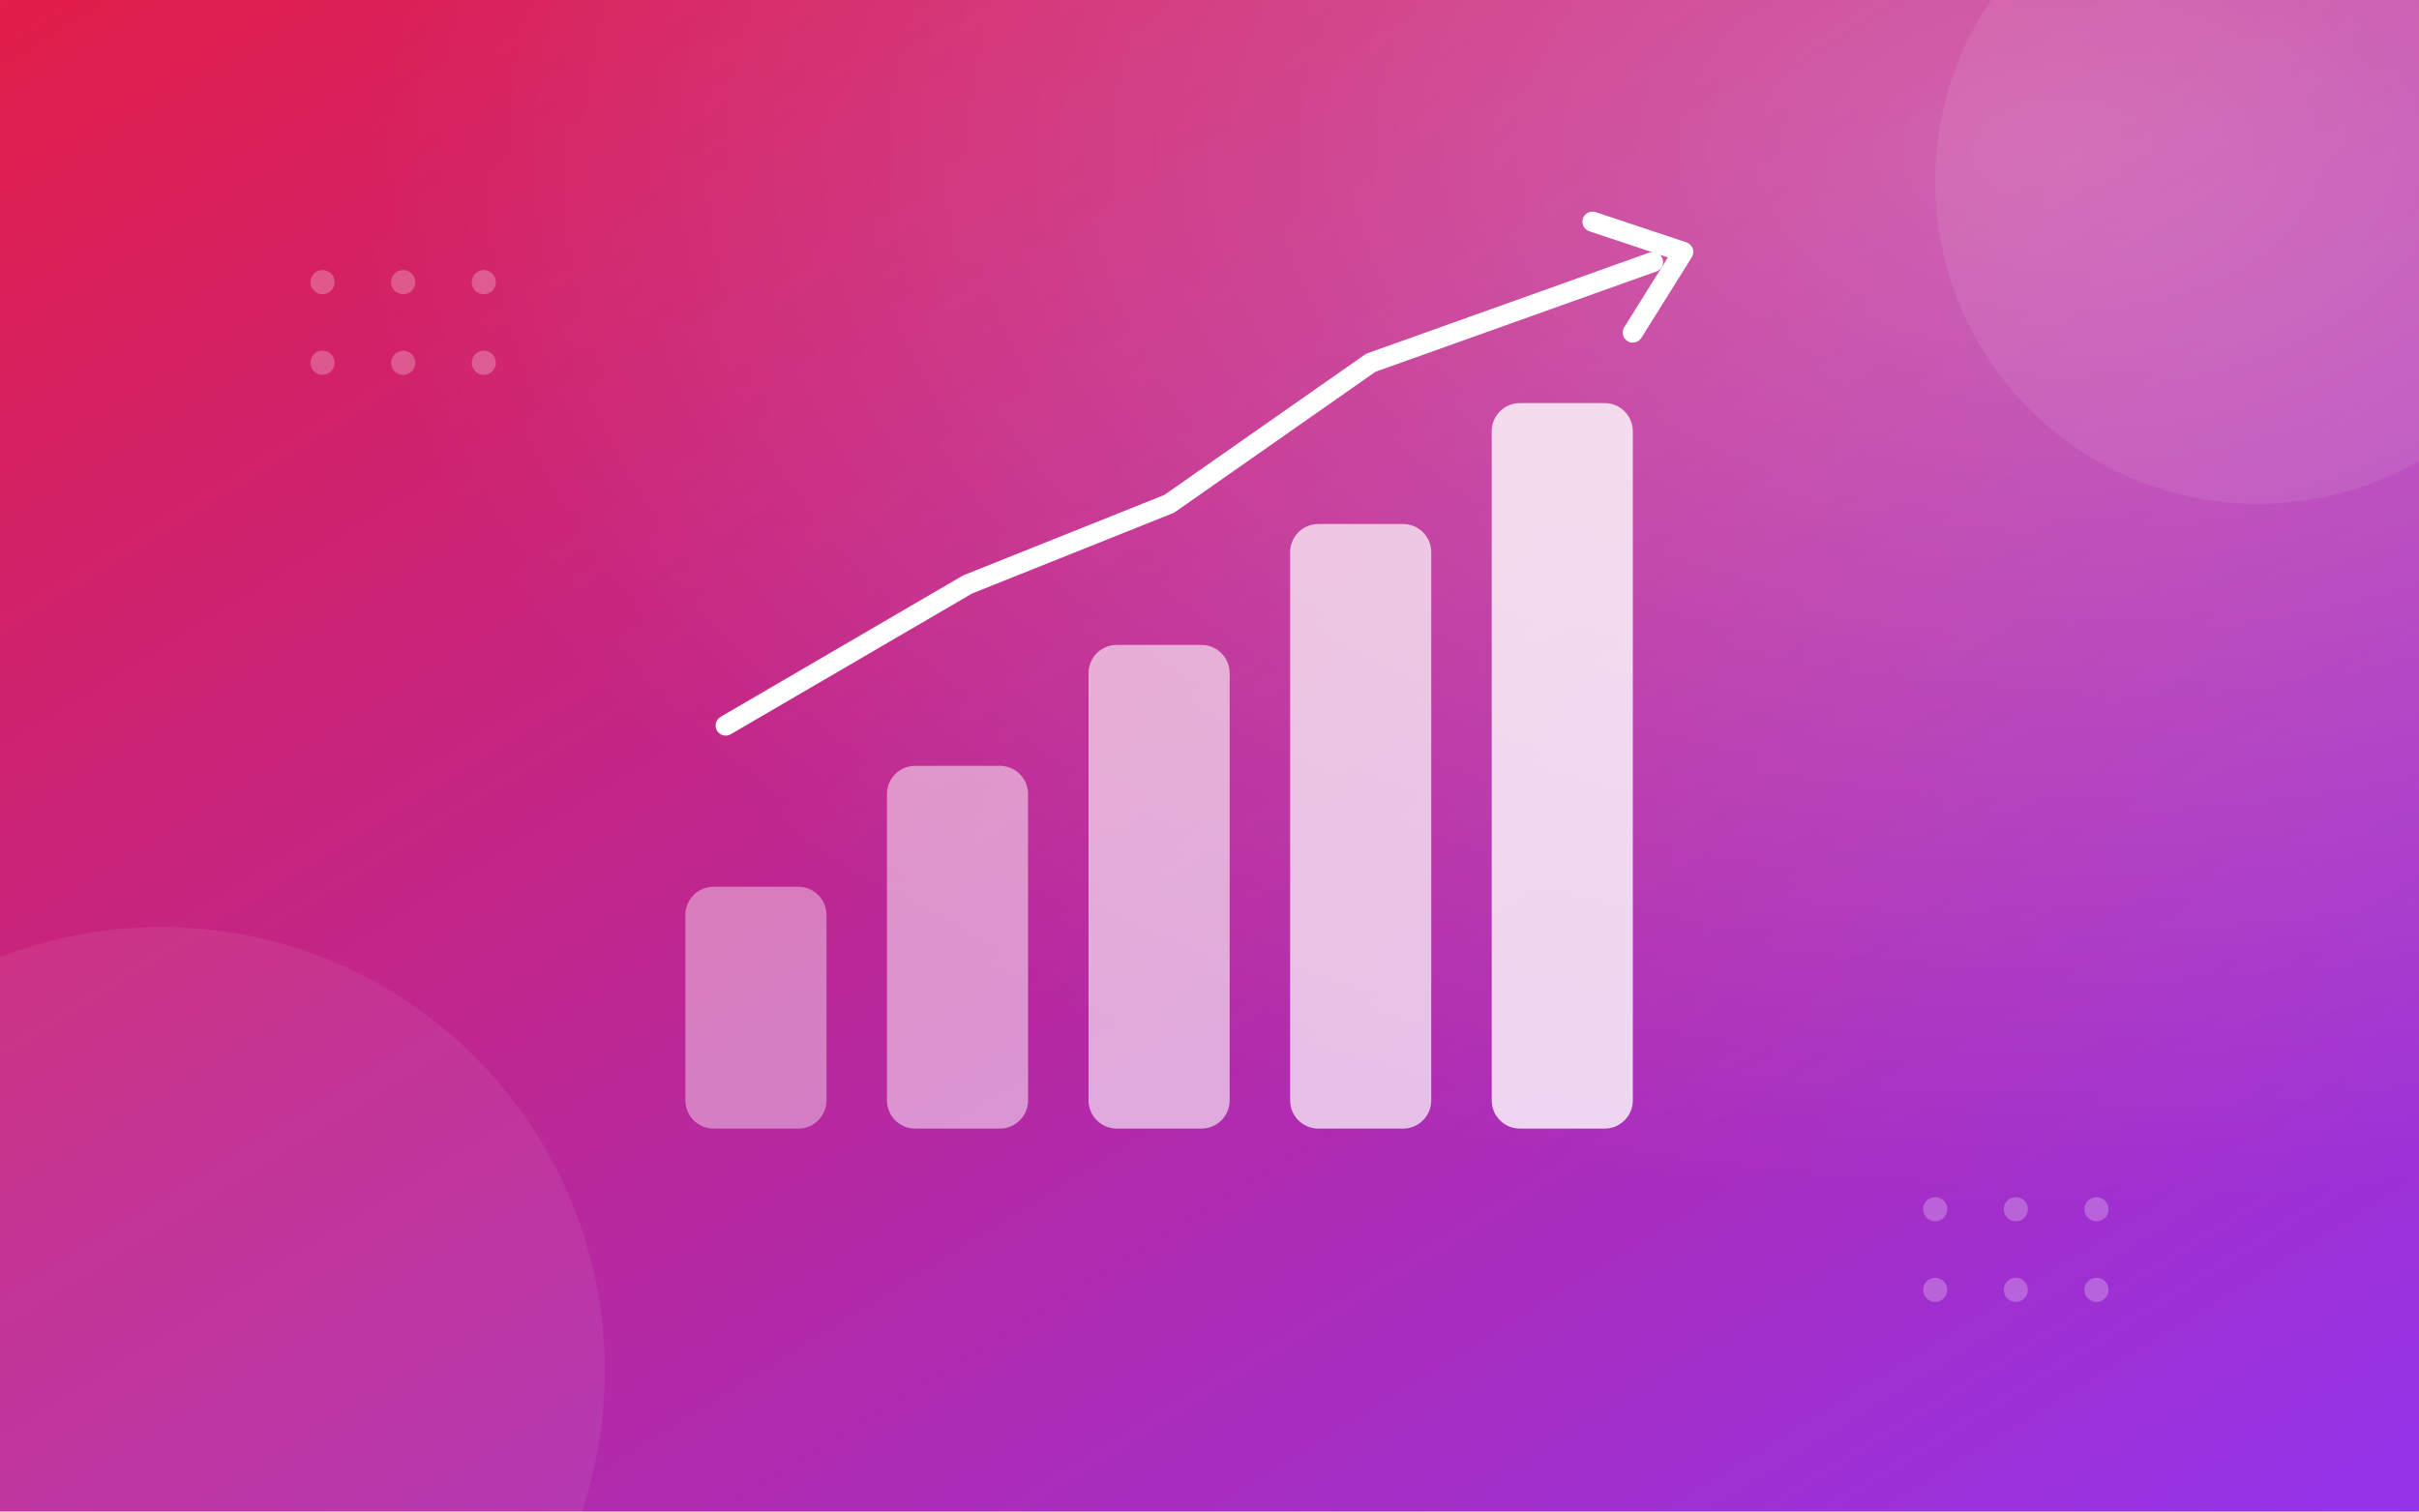
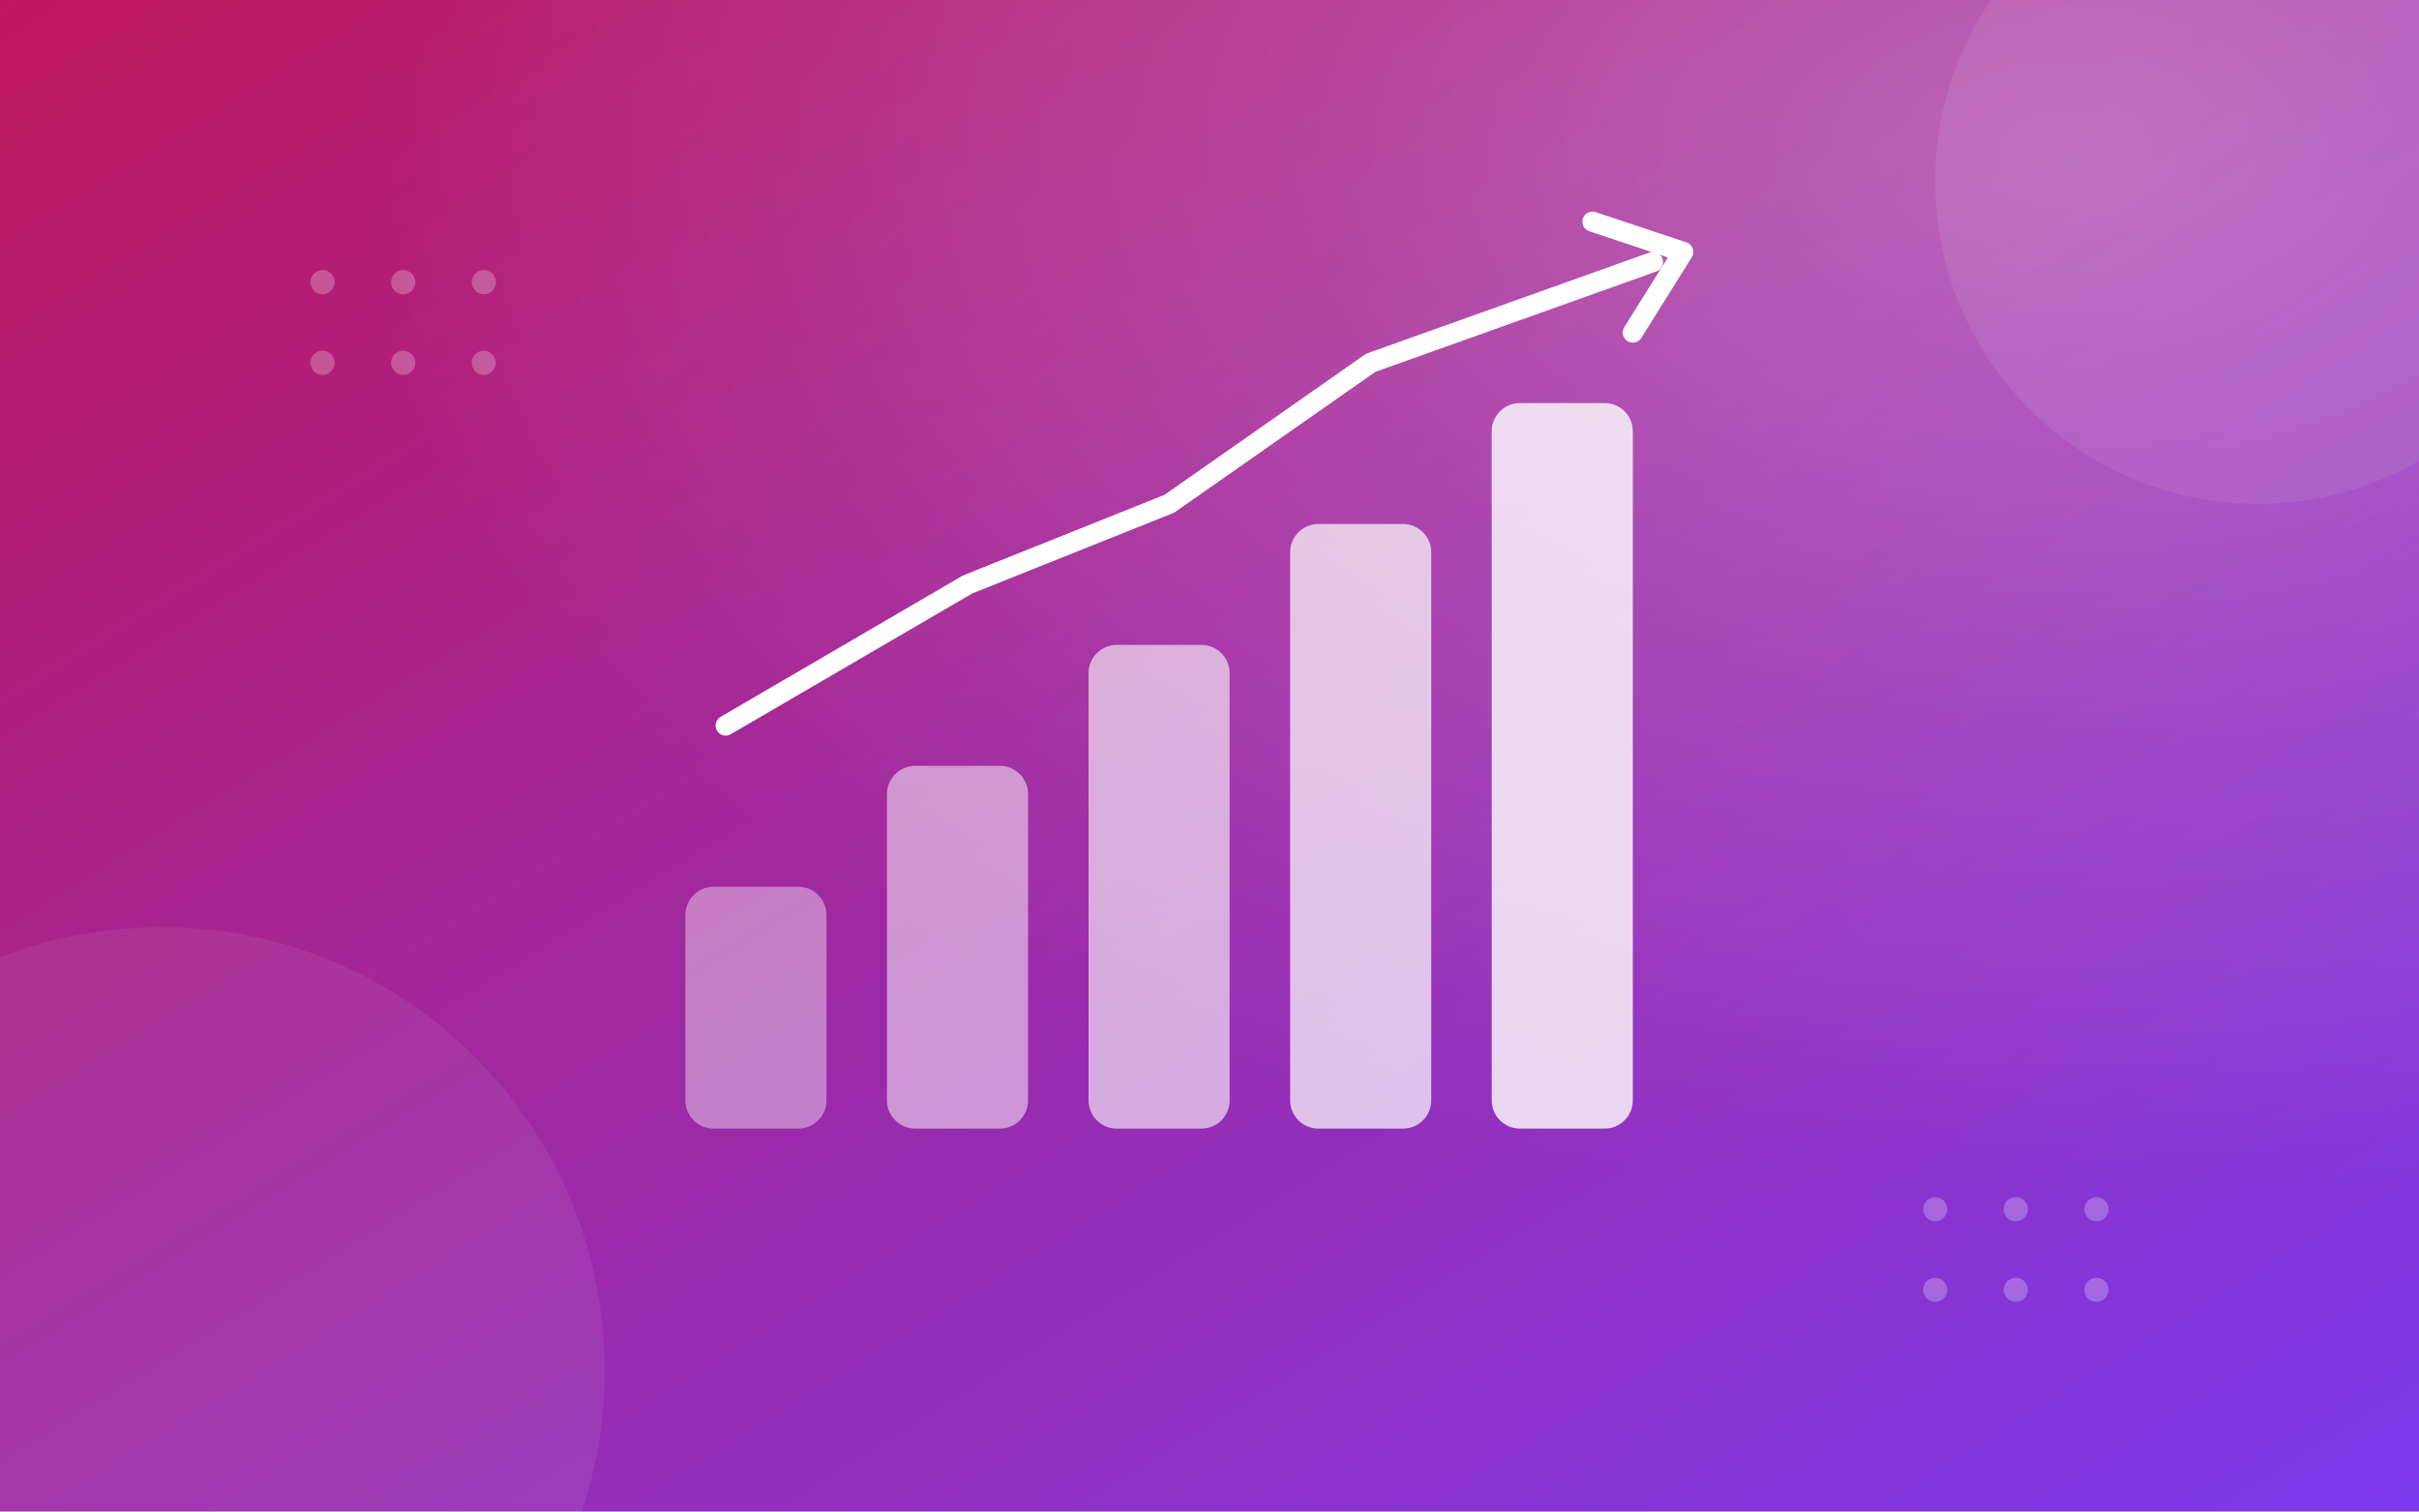
<svg xmlns="http://www.w3.org/2000/svg" viewBox="0 0 1200 750" width="1200" height="750">
  <defs>
    <linearGradient id="g" x1="0" y1="0" x2="1" y2="1">
-       <stop offset="0" stop-color="#E11D48" />
-       <stop offset="1" stop-color="#9333EA" />
+       <stop offset="0" stop-color="#BE185D" />
+       <stop offset="1" stop-color="#7C3AED" />
    </linearGradient>
    <radialGradient id="r" cx=".85" cy=".1" r=".7">
      <stop offset="0" stop-color="#fff" stop-opacity=".28" />
      <stop offset="1" stop-color="#fff" stop-opacity="0" />
    </radialGradient>
  </defs>
  <rect width="1200" height="750" fill="url(#g)" />
  <rect width="1200" height="750" fill="url(#r)" />
  <circle cx="80" cy="680" r="220" fill="#fff" fill-opacity=".07" />
  <circle cx="1120" cy="90" r="160" fill="#fff" fill-opacity=".08" />
  <g fill="#fff" fill-opacity=".25">
    <circle cx="160" cy="140" r="6" />
    <circle cx="200" cy="140" r="6" />
    <circle cx="240" cy="140" r="6" />
    <circle cx="160" cy="180" r="6" />
    <circle cx="200" cy="180" r="6" />
    <circle cx="240" cy="180" r="6" />
    <circle cx="960" cy="600" r="6" />
    <circle cx="1000" cy="600" r="6" />
    <circle cx="1040" cy="600" r="6" />
    <circle cx="960" cy="640" r="6" />
    <circle cx="1000" cy="640" r="6" />
    <circle cx="1040" cy="640" r="6" />
  </g>
  <g transform="translate(600 400)">
    <rect x="-260" y="40" width="70" height="120" rx="14" fill="#fff" fill-opacity=".4" />
    <rect x="-160" y="-20" width="70" height="180" rx="14" fill="#fff" fill-opacity=".5" />
    <rect x="-60" y="-80" width="70" height="240" rx="14" fill="#fff" fill-opacity=".6" />
    <rect x="40" y="-140" width="70" height="300" rx="14" fill="#fff" fill-opacity=".7" />
    <rect x="140" y="-200" width="70" height="360" rx="14" fill="#fff" fill-opacity=".8" />
    <path d="M-240 -40 L-120 -110 L-20 -150 L80 -220 L220 -270" stroke="#fff" stroke-width="10" fill="none" stroke-linecap="round" stroke-linejoin="round" />
    <path d="M190 -290 l45 15 l-25 40" stroke="#fff" stroke-width="10" fill="none" stroke-linecap="round" stroke-linejoin="round" />
  </g>
</svg>
